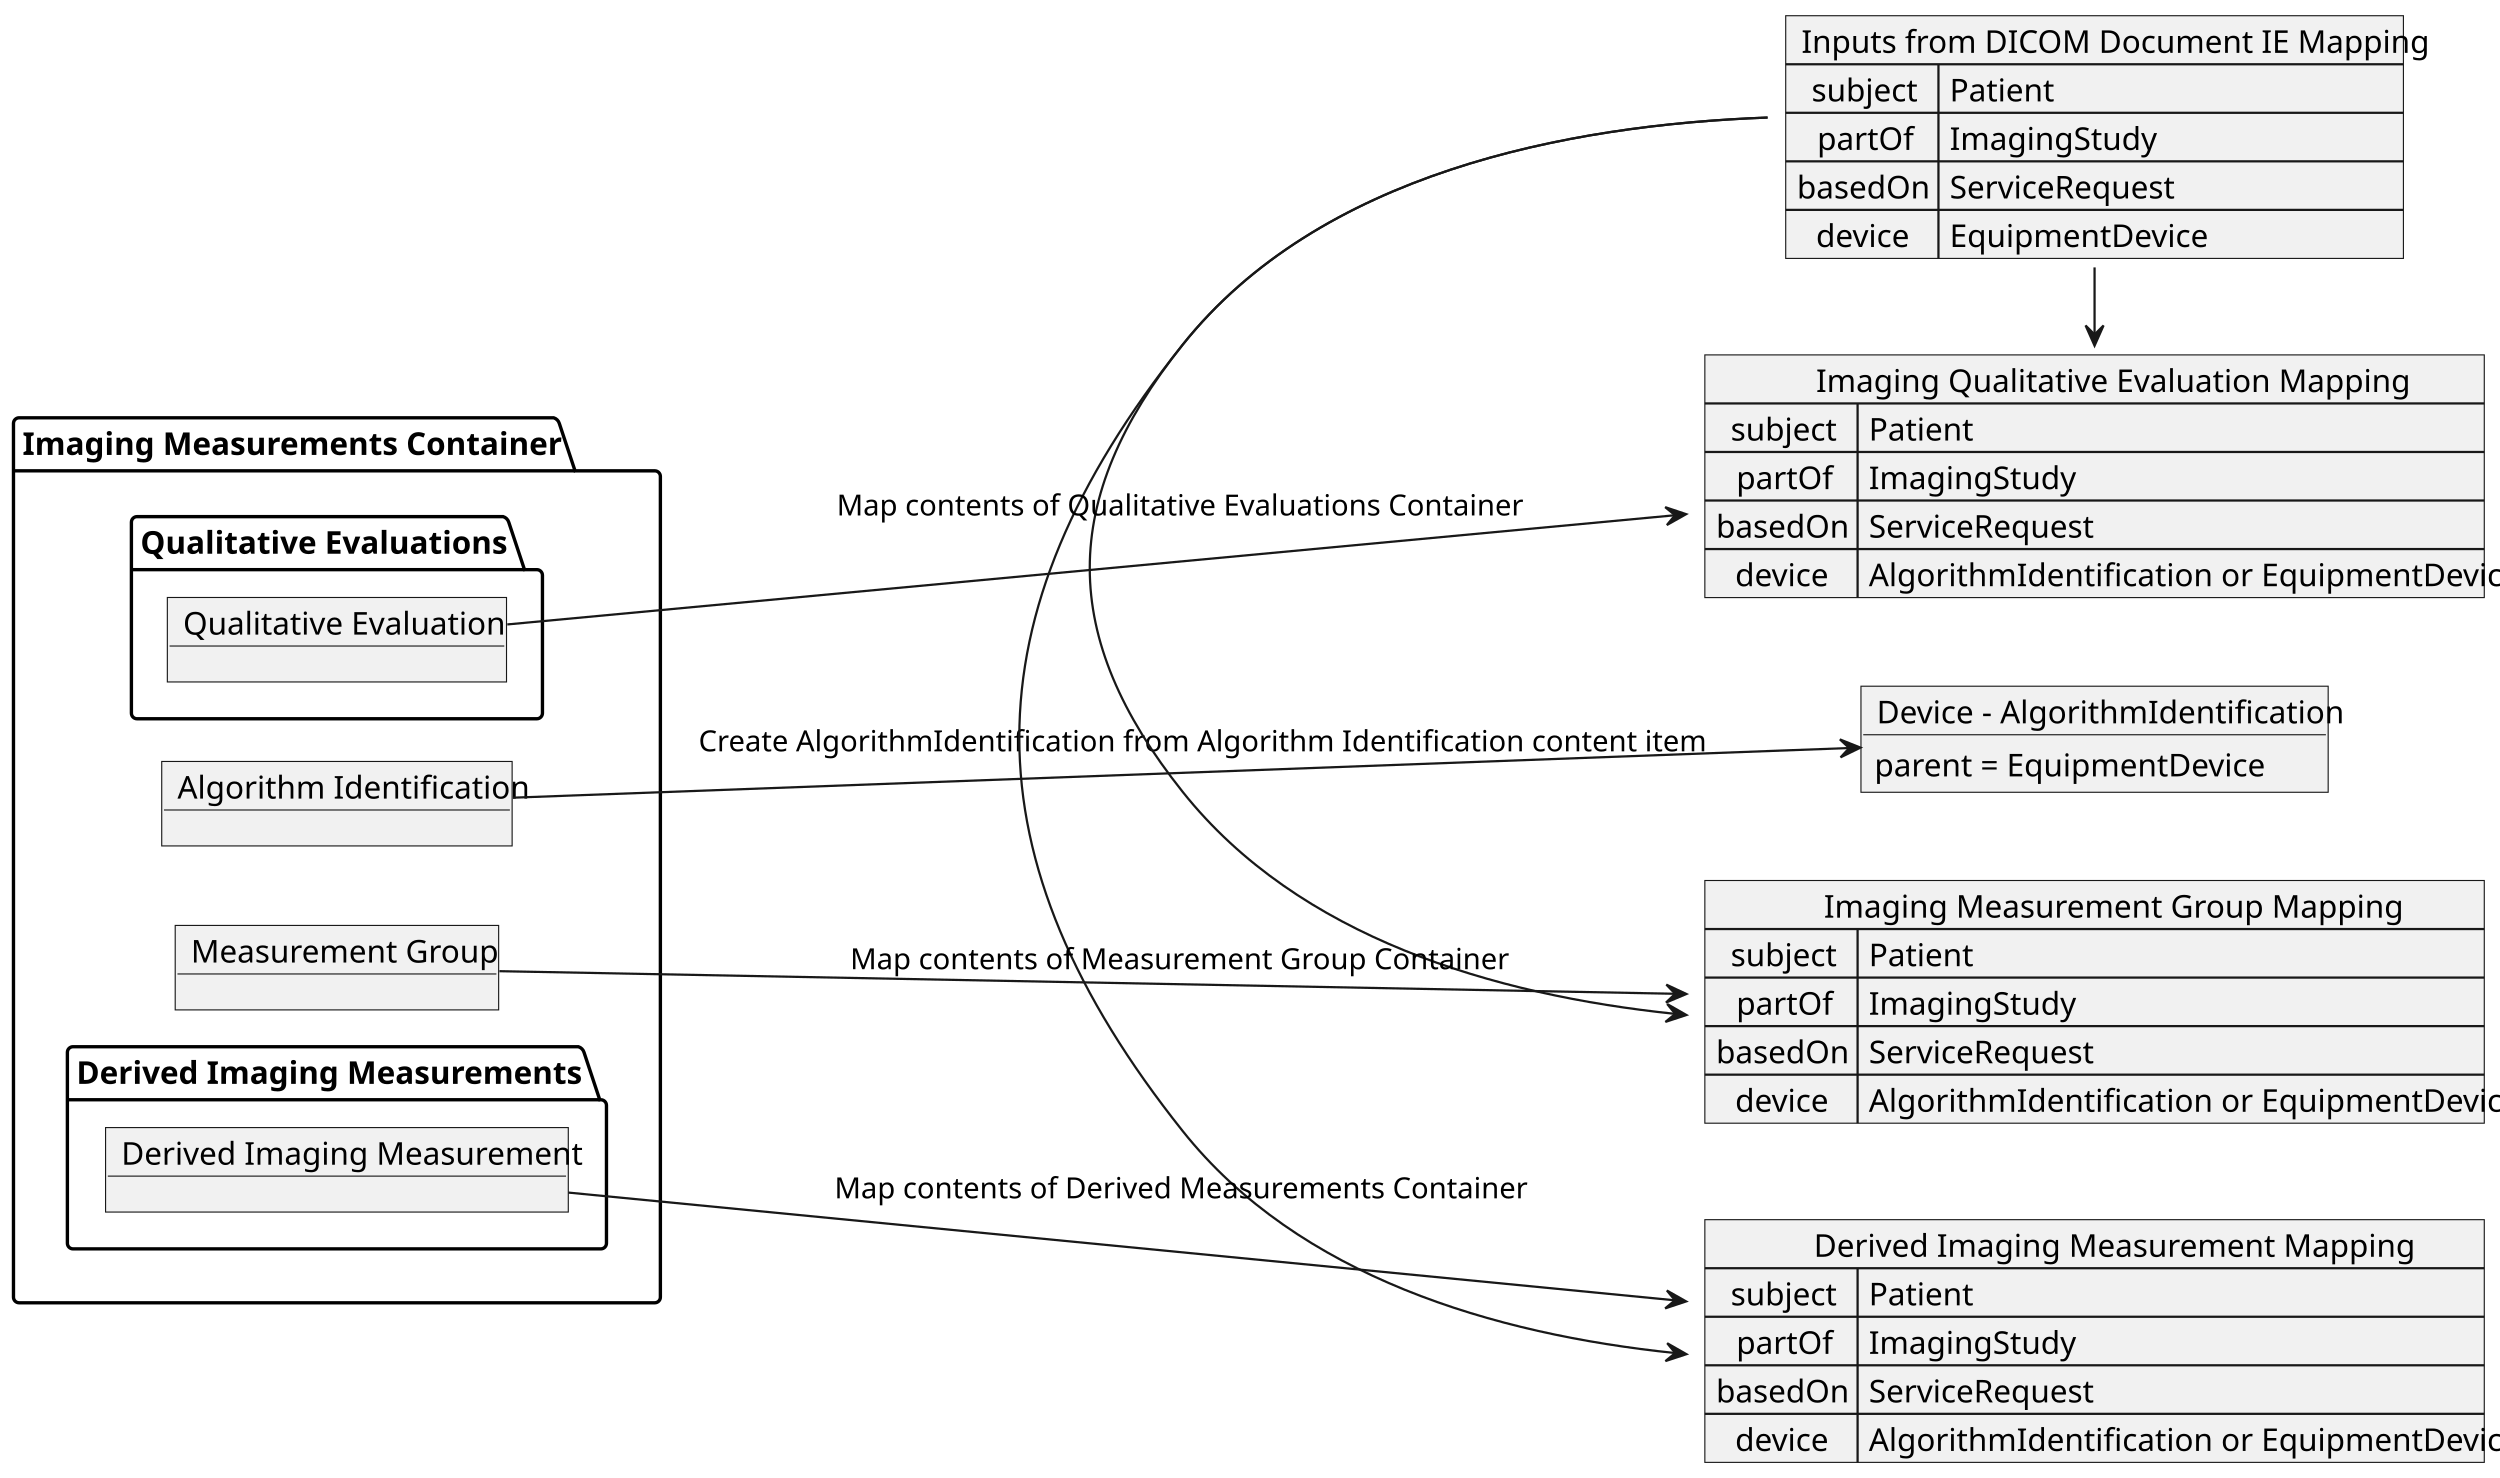
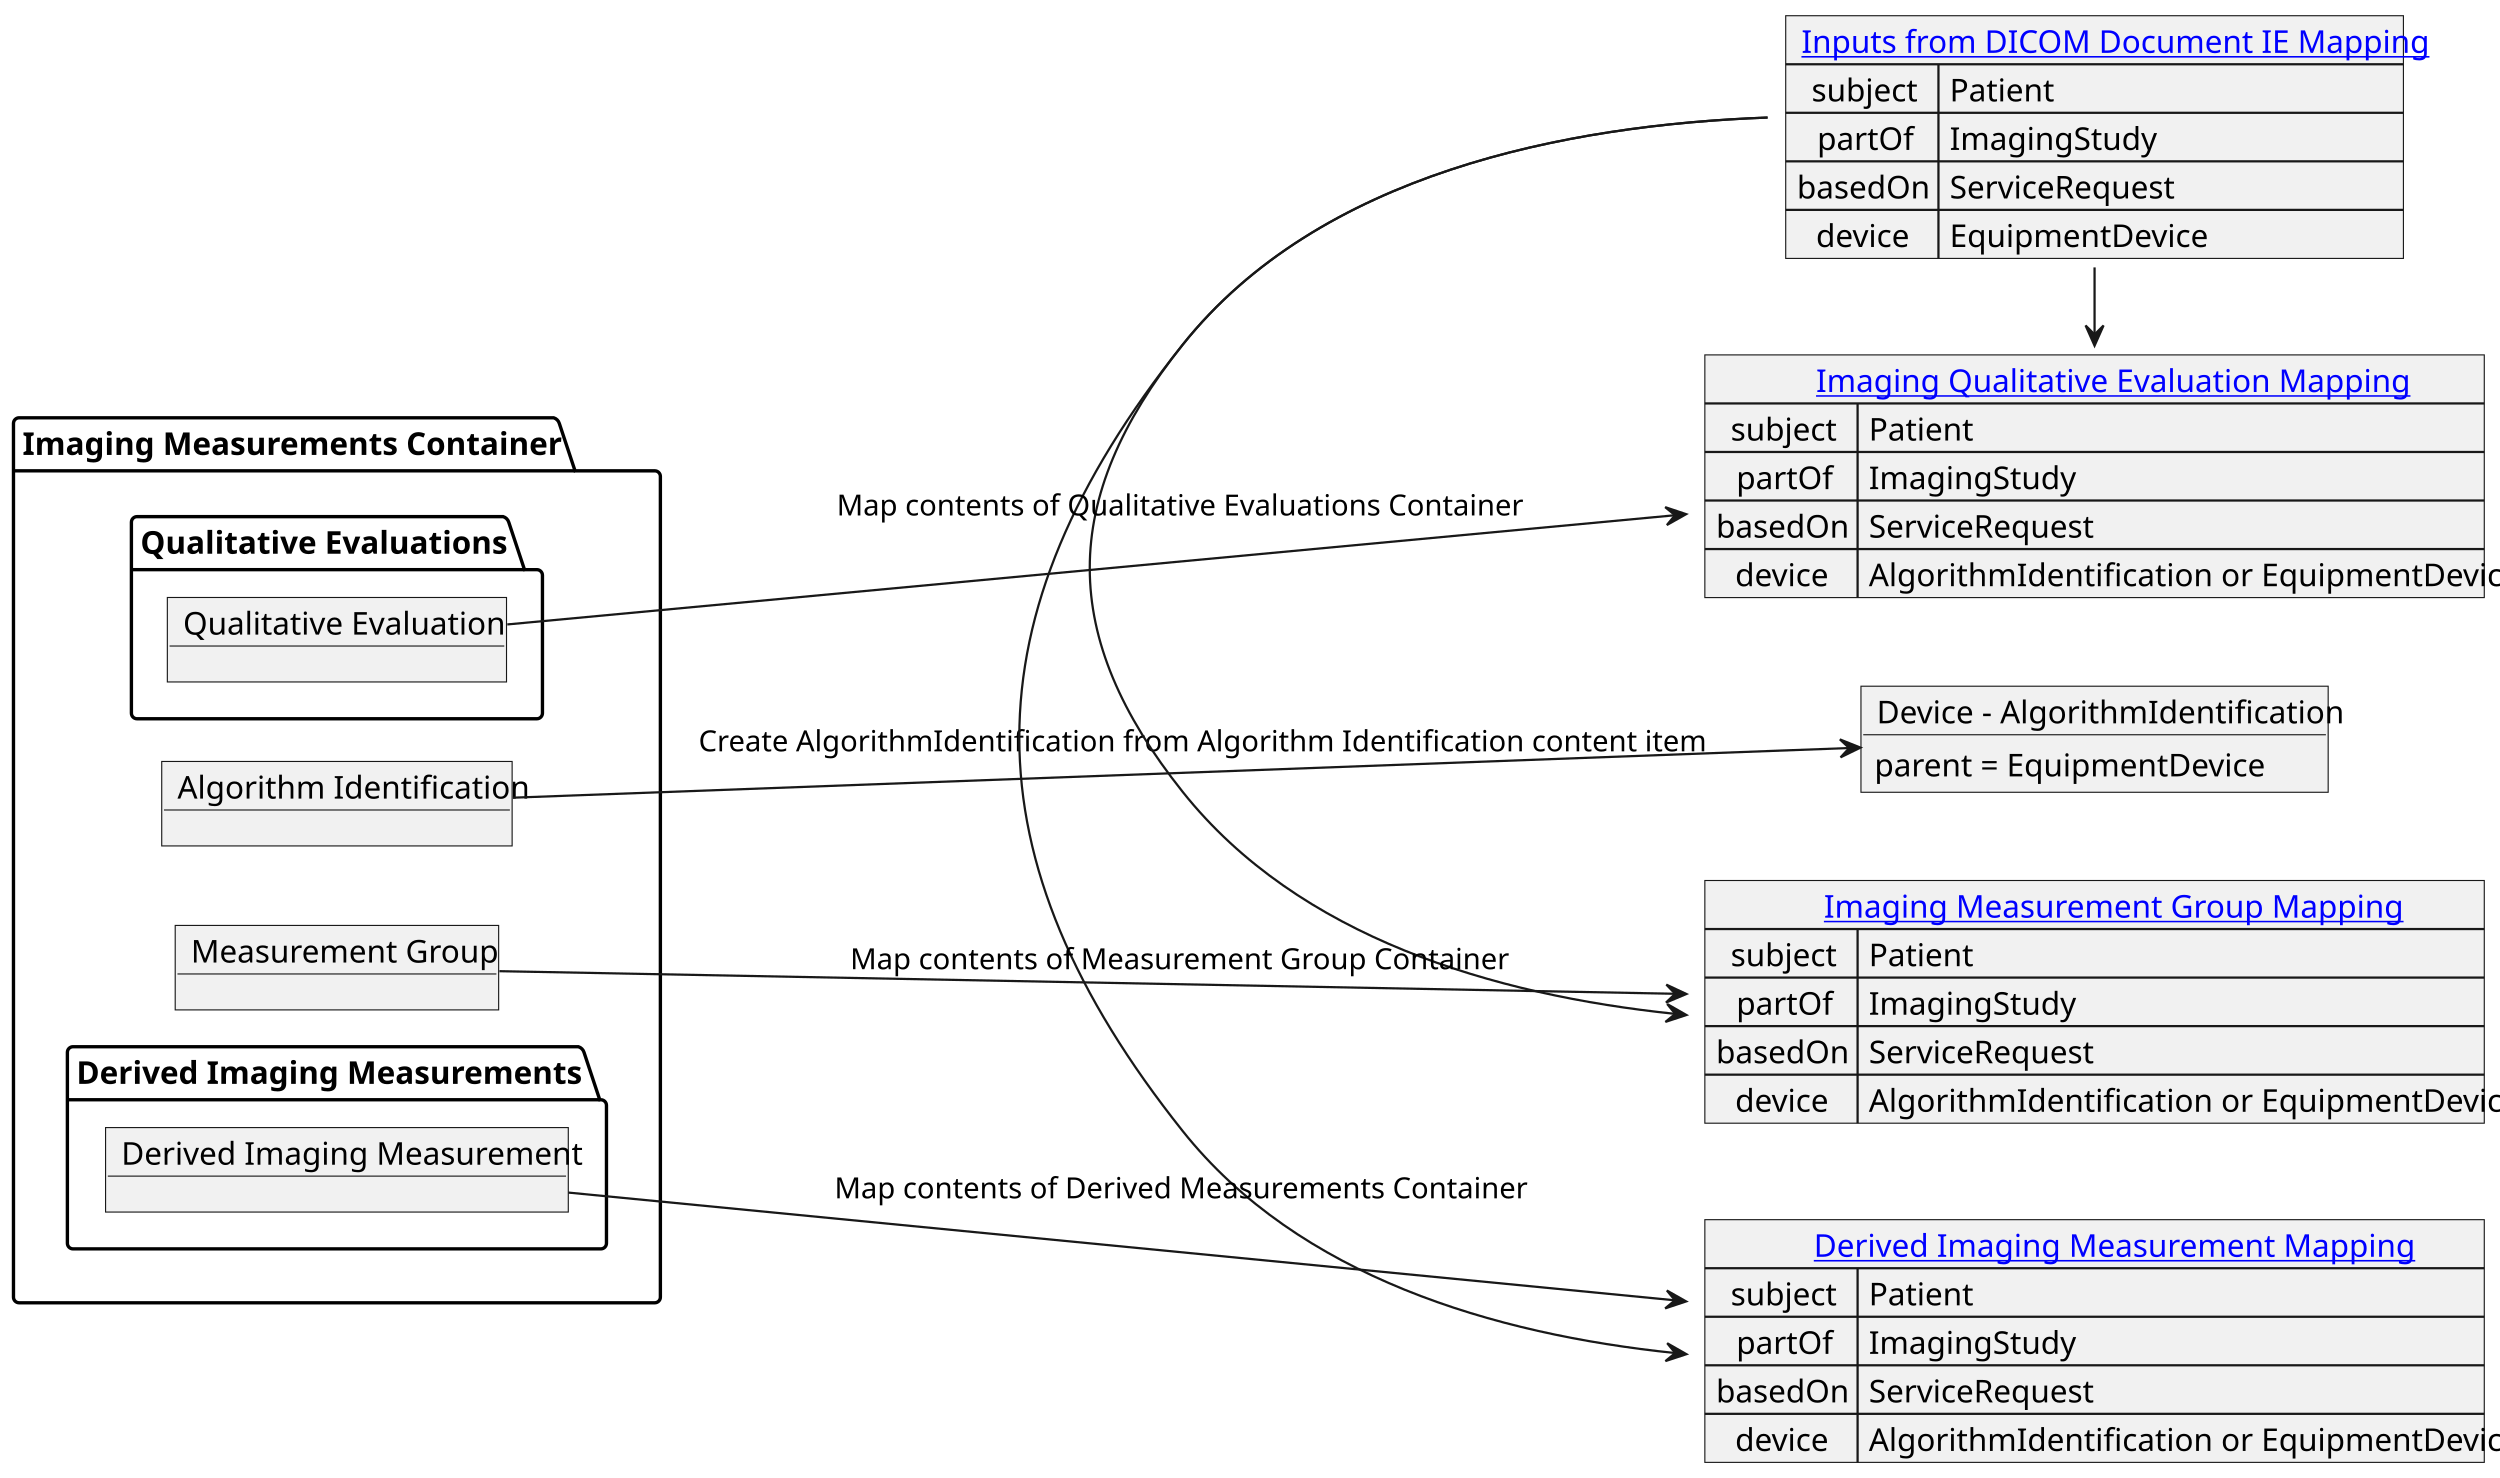
- <svg xmlns="http://www.w3.org/2000/svg" contentStyleType="text/css" height="658px" preserveAspectRatio="none" style="width:1113px;height:658px;background:#FFFFFF;" version="1.1" viewBox="0 0 1113 658" width="1113px" zoomAndPan="magnify">
+ <svg xmlns="http://www.w3.org/2000/svg" xmlns:xlink="http://www.w3.org/1999/xlink" contentStyleType="text/css" height="658px" preserveAspectRatio="none" style="width:1113px;height:658px;background:#FFFFFF;" version="1.1" viewBox="0 0 1113 658" width="1113px" zoomAndPan="magnify">
  <defs />
  <g>
    <g id="cluster_imagingMeasurementGroup">
      <path d="M8.5,186 L246.5,186 A3.75,3.75 0 0 1 249,188.5 L256,209.609 L291.5,209.609 A2.5,2.5 0 0 1 294,212.109 L294,577.5 A2.5,2.5 0 0 1 291.5,580 L8.5,580 A2.5,2.5 0 0 1 6,577.5 L6,188.5 A2.5,2.5 0 0 1 8.5,186 " fill="none" style="stroke:#000000;stroke-width:1.5;" />
      <line style="stroke:#000000;stroke-width:1.5;" x1="6" x2="256" y1="209.609" y2="209.609" />
      <text fill="#000000" font-family="sans-serif" font-size="14" font-weight="bold" lengthAdjust="spacing" textLength="237" x="10" y="202.533">Imaging Measurements Container</text>
    </g>
    <g id="cluster_Derived Imaging Measurements">
      <path d="M32.5,466 L257.5,466 A3.75,3.75 0 0 1 260,468.5 L267,489.609 L267.5,489.609 A2.5,2.5 0 0 1 270,492.109 L270,553.5 A2.5,2.5 0 0 1 267.5,556 L32.5,556 A2.5,2.5 0 0 1 30,553.5 L30,468.5 A2.5,2.5 0 0 1 32.5,466 " fill="none" style="stroke:#000000;stroke-width:1.5;" />
      <line style="stroke:#000000;stroke-width:1.5;" x1="30" x2="267" y1="489.609" y2="489.609" />
      <text fill="#000000" font-family="sans-serif" font-size="14" font-weight="bold" lengthAdjust="spacing" textLength="224" x="34" y="482.533">Derived Imaging Measurements</text>
    </g>
    <g id="cluster_Qualitative Evaluations">
      <path d="M61,230 L224,230 A3.75,3.75 0 0 1 226.5,232.5 L233.5,253.609 L239,253.609 A2.5,2.5 0 0 1 241.5,256.109 L241.5,317.5 A2.5,2.5 0 0 1 239,320 L61,320 A2.5,2.5 0 0 1 58.5,317.5 L58.5,232.5 A2.5,2.5 0 0 1 61,230 " fill="none" style="stroke:#000000;stroke-width:1.5;" />
      <line style="stroke:#000000;stroke-width:1.5;" x1="58.5" x2="233.5" y1="253.609" y2="253.609" />
      <text fill="#000000" font-family="sans-serif" font-size="14" font-weight="bold" lengthAdjust="spacing" textLength="162" x="62.5" y="246.533">Qualitative Evaluations</text>
    </g>
    <g id="elem_algorithm">
      <rect fill="#F1F1F1" height="37.609" style="stroke:#181818;stroke-width:0.5;" width="156" x="72" y="339" />
      <text fill="#000000" font-family="sans-serif" font-size="14" lengthAdjust="spacing" textLength="142" x="79" y="355.533">Algorithm Identification</text>
      <line style="stroke:#181818;stroke-width:0.5;" x1="73" x2="227" y1="360.609" y2="360.609" />
    </g>
    <g id="elem_measurementGroup">
      <rect fill="#F1F1F1" height="37.609" style="stroke:#181818;stroke-width:0.5;" width="144" x="78" y="412" />
      <text fill="#000000" font-family="sans-serif" font-size="14" lengthAdjust="spacing" textLength="130" x="85" y="428.533">Measurement Group</text>
      <line style="stroke:#181818;stroke-width:0.5;" x1="79" x2="221" y1="433.609" y2="433.609" />
    </g>
    <g id="elem_derivedMeasurement">
      <rect fill="#F1F1F1" height="37.609" style="stroke:#181818;stroke-width:0.5;" width="206" x="47" y="502" />
      <text fill="#000000" font-family="sans-serif" font-size="14" lengthAdjust="spacing" textLength="192" x="54" y="518.533">Derived Imaging Measurement</text>
      <line style="stroke:#181818;stroke-width:0.5;" x1="48" x2="252" y1="523.609" y2="523.609" />
    </g>
    <g id="elem_qualitativeEvaluations">
      <rect fill="#F1F1F1" height="37.609" style="stroke:#181818;stroke-width:0.5;" width="151" x="74.5" y="266" />
      <text fill="#000000" font-family="sans-serif" font-size="14" lengthAdjust="spacing" textLength="137" x="81.5" y="282.533">Qualitative Evaluation</text>
      <line style="stroke:#181818;stroke-width:0.5;" x1="75.5" x2="224.5" y1="287.609" y2="287.609" />
    </g>
    <g id="elem_inputs">
      <rect fill="#F1F1F1" height="108.047" style="stroke:#181818;stroke-width:0.5;" width="275" x="795" y="7" />
-       <text fill="#000000" font-family="sans-serif" font-size="14" lengthAdjust="spacing" textLength="261" x="802" y="23.533">Inputs from DICOM Document IE Mapping</text>
+       <a href="mapping.html#document-ie-mapping" target="_top" title="mapping.html#document-ie-mapping" xlink:actuate="onRequest" xlink:href="mapping.html#document-ie-mapping" xlink:show="new" xlink:title="mapping.html#document-ie-mapping" xlink:type="simple">
+         <text fill="#0000FF" font-family="sans-serif" font-size="14" lengthAdjust="spacing" text-decoration="underline" textLength="261" x="802" y="23.533">Inputs from DICOM Document IE Mapping</text>
+       </a>
      <line style="stroke:#181818;stroke-width:1.0;" x1="795" x2="1070" y1="28.609" y2="28.609" />
      <text fill="#000000" font-family="sans-serif" font-size="14" lengthAdjust="spacing" textLength="45" x="806.5" y="45.143">subject</text>
      <text fill="#000000" font-family="sans-serif" font-size="14" lengthAdjust="spacing" textLength="44" x="868" y="45.143">Patient</text>
      <line style="stroke:#181818;stroke-width:1.0;" x1="863" x2="863" y1="28.609" y2="50.219" />
      <line style="stroke:#181818;stroke-width:1.0;" x1="795" x2="1070" y1="50.219" y2="50.219" />
      <text fill="#000000" font-family="sans-serif" font-size="14" lengthAdjust="spacing" textLength="40" x="809" y="66.752">partOf</text>
      <text fill="#000000" font-family="sans-serif" font-size="14" lengthAdjust="spacing" textLength="85" x="868" y="66.752">ImagingStudy</text>
      <line style="stroke:#181818;stroke-width:1.0;" x1="863" x2="863" y1="50.219" y2="71.828" />
      <line style="stroke:#181818;stroke-width:1.0;" x1="795" x2="1070" y1="71.828" y2="71.828" />
      <text fill="#000000" font-family="sans-serif" font-size="14" lengthAdjust="spacing" textLength="58" x="800" y="88.361">basedOn</text>
      <text fill="#000000" font-family="sans-serif" font-size="14" lengthAdjust="spacing" textLength="100" x="868" y="88.361">ServiceRequest</text>
      <line style="stroke:#181818;stroke-width:1.0;" x1="863" x2="863" y1="71.828" y2="93.438" />
      <line style="stroke:#181818;stroke-width:1.0;" x1="795" x2="1070" y1="93.438" y2="93.438" />
      <text fill="#000000" font-family="sans-serif" font-size="14" lengthAdjust="spacing" textLength="41" x="808.5" y="109.971">device</text>
      <text fill="#000000" font-family="sans-serif" font-size="14" lengthAdjust="spacing" textLength="110" x="868" y="109.971">EquipmentDevice</text>
      <line style="stroke:#181818;stroke-width:1.0;" x1="863" x2="863" y1="93.438" y2="115.047" />
    </g>
    <g id="elem_AlgorithmIdentification">
      <rect fill="#F1F1F1" height="47.219" style="stroke:#181818;stroke-width:0.5;" width="208" x="828.5" y="305.5" />
      <text fill="#000000" font-family="sans-serif" font-size="14" lengthAdjust="spacing" textLength="194" x="835.5" y="322.033">Device - AlgorithmIdentification</text>
      <line style="stroke:#181818;stroke-width:0.5;" x1="829.5" x2="1035.5" y1="327.109" y2="327.109" />
      <text fill="#000000" font-family="sans-serif" font-size="14" lengthAdjust="spacing" textLength="167" x="834.5" y="345.643">parent = EquipmentDevice</text>
    </g>
    <g id="elem_measurementGroupMap">
      <rect fill="#F1F1F1" height="108.047" style="stroke:#181818;stroke-width:0.5;" width="347" x="759" y="392" />
-       <text fill="#000000" font-family="sans-serif" font-size="14" lengthAdjust="spacing" textLength="241" x="812" y="408.533">Imaging Measurement Group Mapping</text>
+       <a href="mapping.html#imaging-measurement-group-mapping" target="_top" title="mapping.html#imaging-measurement-group-mapping" xlink:actuate="onRequest" xlink:href="mapping.html#imaging-measurement-group-mapping" xlink:show="new" xlink:title="mapping.html#imaging-measurement-group-mapping" xlink:type="simple">
+         <text fill="#0000FF" font-family="sans-serif" font-size="14" lengthAdjust="spacing" text-decoration="underline" textLength="241" x="812" y="408.533">Imaging Measurement Group Mapping</text>
+       </a>
      <line style="stroke:#181818;stroke-width:1.0;" x1="759" x2="1106" y1="413.609" y2="413.609" />
      <text fill="#000000" font-family="sans-serif" font-size="14" lengthAdjust="spacing" textLength="45" x="770.5" y="430.143">subject</text>
      <text fill="#000000" font-family="sans-serif" font-size="14" lengthAdjust="spacing" textLength="44" x="832" y="430.143">Patient</text>
      <line style="stroke:#181818;stroke-width:1.0;" x1="827" x2="827" y1="413.609" y2="435.219" />
      <line style="stroke:#181818;stroke-width:1.0;" x1="759" x2="1106" y1="435.219" y2="435.219" />
      <text fill="#000000" font-family="sans-serif" font-size="14" lengthAdjust="spacing" textLength="40" x="773" y="451.752">partOf</text>
      <text fill="#000000" font-family="sans-serif" font-size="14" lengthAdjust="spacing" textLength="85" x="832" y="451.752">ImagingStudy</text>
      <line style="stroke:#181818;stroke-width:1.0;" x1="827" x2="827" y1="435.219" y2="456.828" />
      <line style="stroke:#181818;stroke-width:1.0;" x1="759" x2="1106" y1="456.828" y2="456.828" />
      <text fill="#000000" font-family="sans-serif" font-size="14" lengthAdjust="spacing" textLength="58" x="764" y="473.361">basedOn</text>
      <text fill="#000000" font-family="sans-serif" font-size="14" lengthAdjust="spacing" textLength="100" x="832" y="473.361">ServiceRequest</text>
      <line style="stroke:#181818;stroke-width:1.0;" x1="827" x2="827" y1="456.828" y2="478.438" />
      <line style="stroke:#181818;stroke-width:1.0;" x1="759" x2="1106" y1="478.438" y2="478.438" />
      <text fill="#000000" font-family="sans-serif" font-size="14" lengthAdjust="spacing" textLength="41" x="772.5" y="494.971">device</text>
      <text fill="#000000" font-family="sans-serif" font-size="14" lengthAdjust="spacing" textLength="269" x="832" y="494.971">AlgorithmIdentification or EquipmentDevice</text>
      <line style="stroke:#181818;stroke-width:1.0;" x1="827" x2="827" y1="478.438" y2="500.047" />
    </g>
    <g id="elem_derivedMeasurementsMap">
      <rect fill="#F1F1F1" height="108.047" style="stroke:#181818;stroke-width:0.5;" width="347" x="759" y="543" />
-       <text fill="#000000" font-family="sans-serif" font-size="14" lengthAdjust="spacing" textLength="250" x="807.5" y="559.533">Derived Imaging Measurement Mapping</text>
+       <a href="mapping.html#derived-imaging-measurement-mapping" target="_top" title="mapping.html#derived-imaging-measurement-mapping" xlink:actuate="onRequest" xlink:href="mapping.html#derived-imaging-measurement-mapping" xlink:show="new" xlink:title="mapping.html#derived-imaging-measurement-mapping" xlink:type="simple">
+         <text fill="#0000FF" font-family="sans-serif" font-size="14" lengthAdjust="spacing" text-decoration="underline" textLength="250" x="807.5" y="559.533">Derived Imaging Measurement Mapping</text>
+       </a>
      <line style="stroke:#181818;stroke-width:1.0;" x1="759" x2="1106" y1="564.609" y2="564.609" />
      <text fill="#000000" font-family="sans-serif" font-size="14" lengthAdjust="spacing" textLength="45" x="770.5" y="581.143">subject</text>
      <text fill="#000000" font-family="sans-serif" font-size="14" lengthAdjust="spacing" textLength="44" x="832" y="581.143">Patient</text>
      <line style="stroke:#181818;stroke-width:1.0;" x1="827" x2="827" y1="564.609" y2="586.219" />
      <line style="stroke:#181818;stroke-width:1.0;" x1="759" x2="1106" y1="586.219" y2="586.219" />
      <text fill="#000000" font-family="sans-serif" font-size="14" lengthAdjust="spacing" textLength="40" x="773" y="602.752">partOf</text>
      <text fill="#000000" font-family="sans-serif" font-size="14" lengthAdjust="spacing" textLength="85" x="832" y="602.752">ImagingStudy</text>
      <line style="stroke:#181818;stroke-width:1.0;" x1="827" x2="827" y1="586.219" y2="607.828" />
      <line style="stroke:#181818;stroke-width:1.0;" x1="759" x2="1106" y1="607.828" y2="607.828" />
      <text fill="#000000" font-family="sans-serif" font-size="14" lengthAdjust="spacing" textLength="58" x="764" y="624.361">basedOn</text>
      <text fill="#000000" font-family="sans-serif" font-size="14" lengthAdjust="spacing" textLength="100" x="832" y="624.361">ServiceRequest</text>
      <line style="stroke:#181818;stroke-width:1.0;" x1="827" x2="827" y1="607.828" y2="629.438" />
      <line style="stroke:#181818;stroke-width:1.0;" x1="759" x2="1106" y1="629.438" y2="629.438" />
      <text fill="#000000" font-family="sans-serif" font-size="14" lengthAdjust="spacing" textLength="41" x="772.5" y="645.971">device</text>
      <text fill="#000000" font-family="sans-serif" font-size="14" lengthAdjust="spacing" textLength="269" x="832" y="645.971">AlgorithmIdentification or EquipmentDevice</text>
      <line style="stroke:#181818;stroke-width:1.0;" x1="827" x2="827" y1="629.438" y2="651.047" />
    </g>
    <g id="elem_qualitativeEvaluationsMap">
      <rect fill="#F1F1F1" height="108.047" style="stroke:#181818;stroke-width:0.5;" width="347" x="759" y="158" />
-       <text fill="#000000" font-family="sans-serif" font-size="14" lengthAdjust="spacing" textLength="248" x="808.5" y="174.533">Imaging Qualitative Evaluation Mapping</text>
+       <a href="mapping.html#imaging-qualitative-evaluation-mapping" target="_top" title="mapping.html#imaging-qualitative-evaluation-mapping" xlink:actuate="onRequest" xlink:href="mapping.html#imaging-qualitative-evaluation-mapping" xlink:show="new" xlink:title="mapping.html#imaging-qualitative-evaluation-mapping" xlink:type="simple">
+         <text fill="#0000FF" font-family="sans-serif" font-size="14" lengthAdjust="spacing" text-decoration="underline" textLength="248" x="808.5" y="174.533">Imaging Qualitative Evaluation Mapping</text>
+       </a>
      <line style="stroke:#181818;stroke-width:1.0;" x1="759" x2="1106" y1="179.609" y2="179.609" />
      <text fill="#000000" font-family="sans-serif" font-size="14" lengthAdjust="spacing" textLength="45" x="770.5" y="196.143">subject</text>
      <text fill="#000000" font-family="sans-serif" font-size="14" lengthAdjust="spacing" textLength="44" x="832" y="196.143">Patient</text>
      <line style="stroke:#181818;stroke-width:1.0;" x1="827" x2="827" y1="179.609" y2="201.219" />
      <line style="stroke:#181818;stroke-width:1.0;" x1="759" x2="1106" y1="201.219" y2="201.219" />
      <text fill="#000000" font-family="sans-serif" font-size="14" lengthAdjust="spacing" textLength="40" x="773" y="217.752">partOf</text>
      <text fill="#000000" font-family="sans-serif" font-size="14" lengthAdjust="spacing" textLength="85" x="832" y="217.752">ImagingStudy</text>
      <line style="stroke:#181818;stroke-width:1.0;" x1="827" x2="827" y1="201.219" y2="222.828" />
      <line style="stroke:#181818;stroke-width:1.0;" x1="759" x2="1106" y1="222.828" y2="222.828" />
      <text fill="#000000" font-family="sans-serif" font-size="14" lengthAdjust="spacing" textLength="58" x="764" y="239.361">basedOn</text>
      <text fill="#000000" font-family="sans-serif" font-size="14" lengthAdjust="spacing" textLength="100" x="832" y="239.361">ServiceRequest</text>
      <line style="stroke:#181818;stroke-width:1.0;" x1="827" x2="827" y1="222.828" y2="244.438" />
      <line style="stroke:#181818;stroke-width:1.0;" x1="759" x2="1106" y1="244.438" y2="244.438" />
      <text fill="#000000" font-family="sans-serif" font-size="14" lengthAdjust="spacing" textLength="41" x="772.5" y="260.971">device</text>
      <text fill="#000000" font-family="sans-serif" font-size="14" lengthAdjust="spacing" textLength="269" x="832" y="260.971">AlgorithmIdentification or EquipmentDevice</text>
      <line style="stroke:#181818;stroke-width:1.0;" x1="827" x2="827" y1="244.438" y2="266.047" />
    </g>
    <g id="link_algorithm_AlgorithmIdentification">
      <path codeLine="25" d="M228.33,355.13 C368.14,349.93 663.24,338.97 823.1,333.03 " fill="none" id="algorithm-to-AlgorithmIdentification" style="stroke:#181818;stroke-width:1.0;" />
      <polygon fill="#181818" points="828.26,332.84,819.118,329.177,823.263,333.026,819.415,337.171,828.26,332.84" style="stroke:#181818;stroke-width:1.0;" />
      <text fill="#000000" font-family="sans-serif" font-size="13" lengthAdjust="spacing" textLength="409" x="311" y="334.495">Create AlgorithmIdentification from Algorithm Identification content item</text>
    </g>
    <g id="link_inputs_measurementGroupMap">
      <path codeLine="48" d="M786.93,52.33 C696.94,55.66 587.36,77.21 526.5,153.5 C471.34,222.64 471.42,283.3 526.5,352.5 C578.23,417.5 665.27,443 745.51,451.35 " fill="none" id="inputs-to-measurementGroupMap" style="stroke:#181818;stroke-width:1.0;" />
      <polygon fill="#181818" points="750.79,451.88,742.236,446.999,745.815,451.38,741.435,454.959,750.79,451.88" style="stroke:#181818;stroke-width:1.0;" />
    </g>
    <g id="link_inputs_derivedMeasurementsMap">
      <path codeLine="49" d="M786.93,52.33 C696.94,55.66 587.36,77.21 526.5,153.5 C429.49,275.1 429.63,381.79 526.5,503.5 C578.23,568.5 665.27,594 745.51,602.35 " fill="none" id="inputs-to-derivedMeasurementsMap" style="stroke:#181818;stroke-width:1.0;" />
      <polygon fill="#181818" points="750.79,602.88,742.236,597.999,745.815,602.38,741.435,605.959,750.79,602.88" style="stroke:#181818;stroke-width:1.0;" />
    </g>
    <g id="link_inputs_qualitativeEvaluationsMap">
      <path codeLine="50" d="M932.5,119.06 C932.5,128.95 932.5,138.84 932.5,148.73 " fill="none" id="inputs-to-qualitativeEvaluationsMap" style="stroke:#181818;stroke-width:1.0;" />
      <polygon fill="#181818" points="932.5,153.9,936.5,144.9,932.5,148.9,928.5,144.9,932.5,153.9" style="stroke:#181818;stroke-width:1.0;" />
    </g>
    <g id="link_measurementGroup_measurementGroupMap">
      <path codeLine="51" d="M222.33,432.37 C339.79,434.63 577.57,439.2 745.33,442.42 " fill="none" id="measurementGroup-to-measurementGroupMap" style="stroke:#181818;stroke-width:1.0;" />
      <polygon fill="#181818" points="750.77,442.53,741.852,438.351,745.771,442.43,741.692,446.349,750.77,442.53" style="stroke:#181818;stroke-width:1.0;" />
      <text fill="#000000" font-family="sans-serif" font-size="13" lengthAdjust="spacing" textLength="274" x="378.5" y="431.495">Map contents of Measurement Group Container</text>
    </g>
    <g id="link_derivedMeasurement_derivedMeasurementsMap">
      <path codeLine="52" d="M253.04,530.94 C377.81,543.09 591.41,563.88 745.65,578.9 " fill="none" id="derivedMeasurement-to-derivedMeasurementsMap" style="stroke:#181818;stroke-width:1.0;" />
      <polygon fill="#181818" points="750.66,579.39,742.09,574.536,745.684,578.905,741.315,582.499,750.66,579.39" style="stroke:#181818;stroke-width:1.0;" />
      <text fill="#000000" font-family="sans-serif" font-size="13" lengthAdjust="spacing" textLength="288" x="371.5" y="533.495">Map contents of Derived Measurements Container</text>
    </g>
    <g id="link_qualitativeEvaluations_qualitativeEvaluationsMap">
      <path codeLine="53" d="M225.84,278 C344.45,266.91 579.18,244.95 745.29,229.42 " fill="none" id="qualitativeEvaluations-to-qualitativeEvaluationsMap" style="stroke:#181818;stroke-width:1.0;" />
      <polygon fill="#181818" points="750.67,228.91,741.333,225.778,745.692,229.382,742.088,233.742,750.67,228.91" style="stroke:#181818;stroke-width:1.0;" />
      <text fill="#000000" font-family="sans-serif" font-size="13" lengthAdjust="spacing" textLength="286" x="372.5" y="229.495">Map contents of Qualitative Evaluations Container</text>
    </g>
  </g>
</svg>
